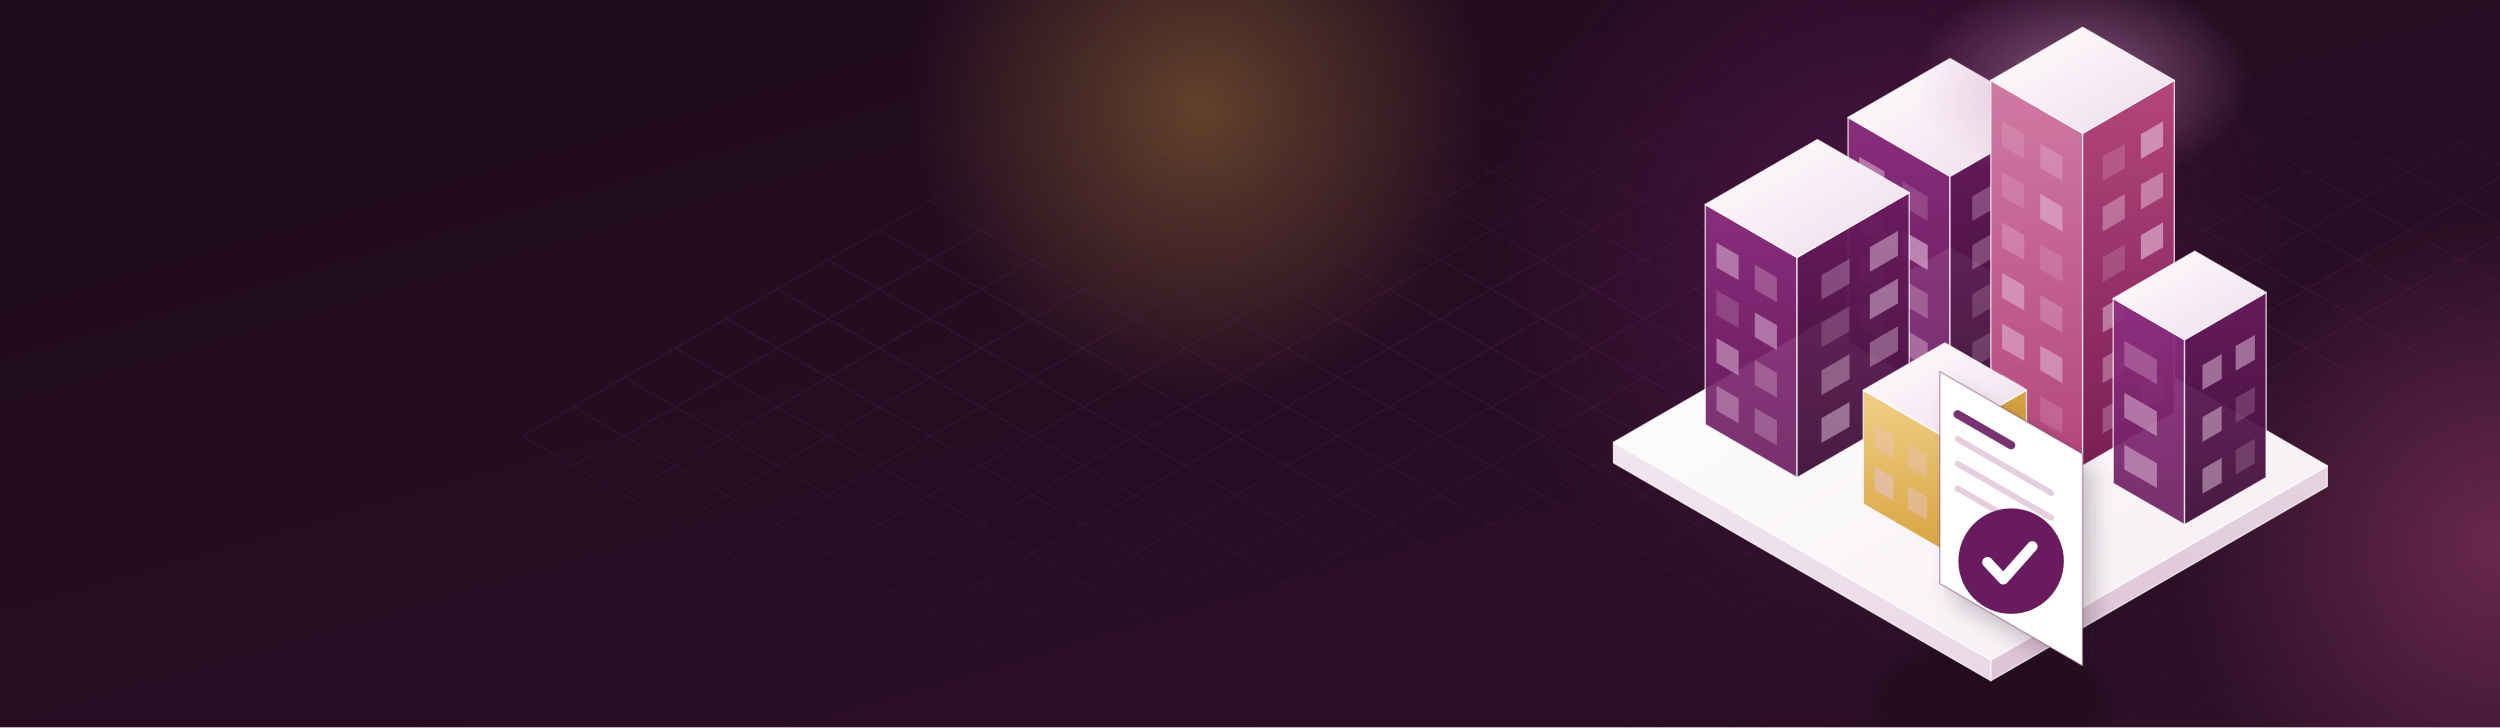
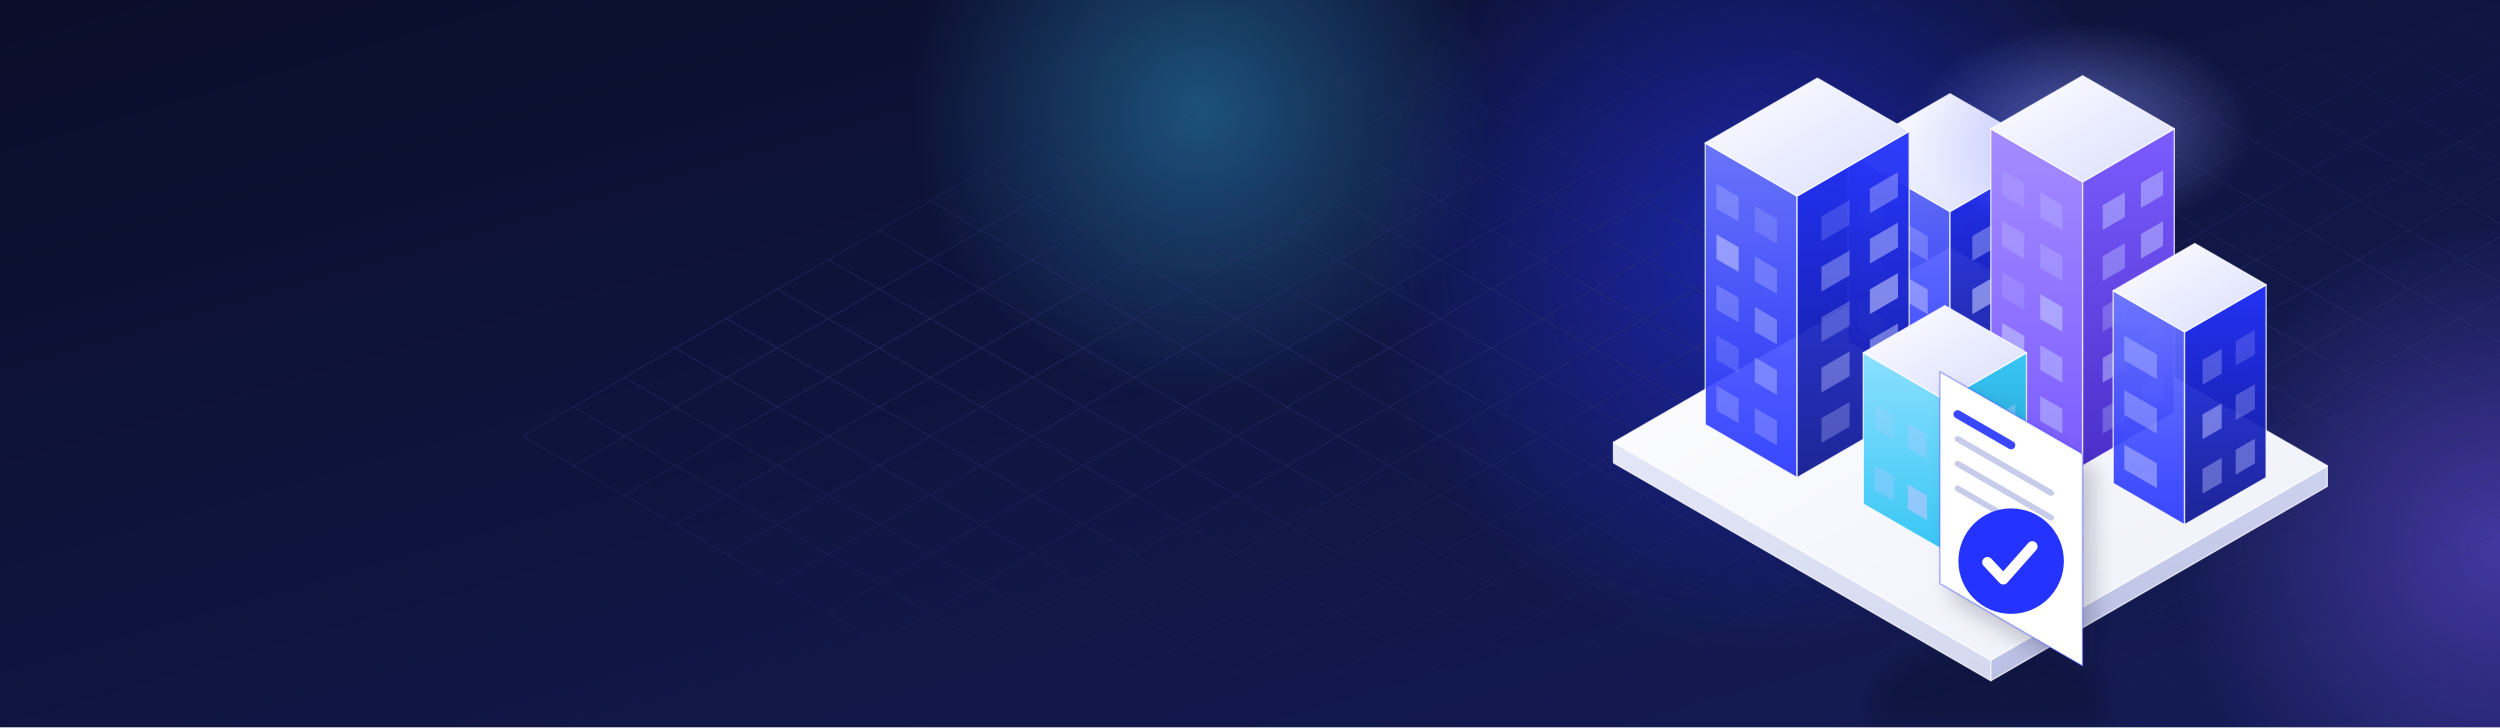
<svg xmlns="http://www.w3.org/2000/svg" viewBox="0 0 2200 640" preserveAspectRatio="xMidYMid slice">
  <defs>
    <linearGradient id="gBg" x1="0" y1="0" x2="1" y2="1">
-       <stop offset="0" stop-color="#1E0A1C" />
-       <stop offset="1" stop-color="#2E1029" />
+       <stop offset="0" stop-color="#0A0E2A" />
+       <stop offset="1" stop-color="#151C57" />
    </linearGradient>
    <radialGradient id="gB1">
-       <stop offset="0" stop-color="#6A1B5F" stop-opacity="0.55" />
-       <stop offset="1" stop-color="#6A1B5F" stop-opacity="0" />
+       <stop offset="0" stop-color="#2433FF" stop-opacity="0.55" />
+       <stop offset="1" stop-color="#2433FF" stop-opacity="0" />
    </radialGradient>
    <radialGradient id="gB2">
-       <stop offset="0" stop-color="#B4467C" stop-opacity="0.45" />
-       <stop offset="1" stop-color="#B4467C" stop-opacity="0" />
+       <stop offset="0" stop-color="#7B5CFF" stop-opacity="0.45" />
+       <stop offset="1" stop-color="#7B5CFF" stop-opacity="0" />
    </radialGradient>
    <radialGradient id="gB3">
-       <stop offset="0" stop-color="#D9A441" stop-opacity="0.35" />
-       <stop offset="1" stop-color="#D9A441" stop-opacity="0" />
+       <stop offset="0" stop-color="#38C6F4" stop-opacity="0.35" />
+       <stop offset="1" stop-color="#38C6F4" stop-opacity="0" />
    </radialGradient>
    <radialGradient id="gGlow">
-       <stop offset="0" stop-color="#C98AB9" stop-opacity=".55" />
-       <stop offset="1" stop-color="#C98AB9" stop-opacity="0" />
+       <stop offset="0" stop-color="#8D98FF" stop-opacity=".55" />
+       <stop offset="1" stop-color="#8D98FF" stop-opacity="0" />
    </radialGradient>
    <linearGradient id="gTop" x1="0" y1="0" x2="1" y2="1">
      <stop offset="0" stop-color="#FFFFFF" />
-       <stop offset="1" stop-color="#F0DCEA" />
+       <stop offset="1" stop-color="#D9DDFF" />
    </linearGradient>
    <linearGradient id="gLeft" x1="0" y1="0" x2="0" y2="1">
-       <stop offset="0" stop-color="#8E2F80" stop-opacity=".95" />
-       <stop offset="1" stop-color="#6A1B5F" stop-opacity=".9" />
+       <stop offset="0" stop-color="#6E79FF" stop-opacity=".95" />
+       <stop offset="1" stop-color="#2433FF" stop-opacity=".9" />
    </linearGradient>
    <linearGradient id="gRight" x1="0" y1="0" x2="0" y2="1">
-       <stop offset="0" stop-color="#6A1B5F" stop-opacity=".95" />
-       <stop offset="1" stop-color="#3E0F38" stop-opacity=".95" />
+       <stop offset="0" stop-color="#2433FF" stop-opacity=".95" />
+       <stop offset="1" stop-color="#121A8F" stop-opacity=".95" />
    </linearGradient>
    <linearGradient id="gLeftV" x1="0" y1="0" x2="0" y2="1">
-       <stop offset="0" stop-color="#D07AA4" />
-       <stop offset="1" stop-color="#B4467C" />
+       <stop offset="0" stop-color="#A58CFF" />
+       <stop offset="1" stop-color="#7B5CFF" />
    </linearGradient>
    <linearGradient id="gRightV" x1="0" y1="0" x2="0" y2="1">
-       <stop offset="0" stop-color="#B4467C" />
-       <stop offset="1" stop-color="#7A1F55" />
+       <stop offset="0" stop-color="#7B5CFF" />
+       <stop offset="1" stop-color="#4B2FC9" />
    </linearGradient>
    <linearGradient id="gLeftC" x1="0" y1="0" x2="0" y2="1">
-       <stop offset="0" stop-color="#F0CF86" />
-       <stop offset="1" stop-color="#D9A441" />
+       <stop offset="0" stop-color="#8BE0FF" />
+       <stop offset="1" stop-color="#38C6F4" />
    </linearGradient>
    <linearGradient id="gRightC" x1="0" y1="0" x2="0" y2="1">
-       <stop offset="0" stop-color="#D9A441" />
-       <stop offset="1" stop-color="#A87A26" />
+       <stop offset="0" stop-color="#38C6F4" />
+       <stop offset="1" stop-color="#1C8FC4" />
    </linearGradient>
    <linearGradient id="gLeftR" x1="0" y1="0" x2="0" y2="1">
-       <stop offset="0" stop-color="#F0CF86" />
-       <stop offset="1" stop-color="#D9A441" />
+       <stop offset="0" stop-color="#FF8A6A" />
+       <stop offset="1" stop-color="#E8401C" />
    </linearGradient>
    <linearGradient id="gRightR" x1="0" y1="0" x2="0" y2="1">
-       <stop offset="0" stop-color="#D9A441" />
-       <stop offset="1" stop-color="#A87A26" />
+       <stop offset="0" stop-color="#E8401C" />
+       <stop offset="1" stop-color="#A82A0E" />
    </linearGradient>
    <linearGradient id="gTopW" x1="0" y1="0" x2="1" y2="1">
      <stop offset="0" stop-color="#FFFFFF" />
-       <stop offset="1" stop-color="#F5EEF3" />
+       <stop offset="1" stop-color="#EEF0FA" />
    </linearGradient>
    <linearGradient id="gLeftW" x1="0" y1="0" x2="0" y2="1">
-       <stop offset="0" stop-color="#F1E6EE" />
-       <stop offset="1" stop-color="#EAD9E5" />
+       <stop offset="0" stop-color="#E4E7F6" />
+       <stop offset="1" stop-color="#D3D8F0" />
    </linearGradient>
    <linearGradient id="gRightW" x1="0" y1="0" x2="0" y2="1">
-       <stop offset="0" stop-color="#E6D3E0" />
-       <stop offset="1" stop-color="#DCC3D5" />
+       <stop offset="0" stop-color="#CDD2EE" />
+       <stop offset="1" stop-color="#B9BFE3" />
    </linearGradient>
    <linearGradient id="gFade" x1="0" y1="0" x2="0" y2="1">
      <stop offset="0" stop-color="#fff" stop-opacity="0" />
      <stop offset=".45" stop-color="#fff" stop-opacity="1" />
      <stop offset="1" stop-color="#fff" stop-opacity="0" />
    </linearGradient>
    <mask id="mGrid">
      <rect width="100%" height="100%" fill="url(#gFade)" />
    </mask>
    <filter id="fSoft" x="-50%" y="-50%" width="200%" height="200%">
      <feGaussianBlur stdDeviation="9" />
    </filter>
  </defs>
  <defs>
    <radialGradient id="gNode0" cx=".35" cy=".3">
      <stop offset="0" stop-color="#fff" />
-       <stop offset=".35" stop-color="#6A1B5F" />
-       <stop offset="1" stop-color="#3E0F38" />
+       <stop offset=".35" stop-color="#2433FF" />
+       <stop offset="1" stop-color="#121A8F" />
    </radialGradient>
    <radialGradient id="gNode1" cx=".35" cy=".3">
      <stop offset="0" stop-color="#fff" />
-       <stop offset=".35" stop-color="#B4467C" />
-       <stop offset="1" stop-color="#7A1F55" />
+       <stop offset=".35" stop-color="#7B5CFF" />
+       <stop offset="1" stop-color="#4B2FC9" />
    </radialGradient>
    <radialGradient id="gNode2" cx=".35" cy=".3">
      <stop offset="0" stop-color="#fff" />
-       <stop offset=".35" stop-color="#D9A441" />
-       <stop offset="1" stop-color="#A87A26" />
+       <stop offset=".35" stop-color="#38C6F4" />
+       <stop offset="1" stop-color="#1C8FC4" />
    </radialGradient>
  </defs>
  <rect width="100%" height="100%" fill="url(#gBg)" />
-   <circle cx="1659.6" cy="224" r="352" fill="url(#gB1)" />
+   <circle cx="1547.4" cy="224" r="352" fill="url(#gB1)" />
  <circle cx="2200" cy="480" r="288" fill="url(#gB2)" />
  <circle cx="1056" cy="96" r="256" fill="url(#gB3)" />
-   <g stroke="#4A1E45" stroke-width="1" opacity="0.5" mask="url(#mGrid)">
+   <g stroke="#2A3170" stroke-width="1" opacity="0.5" mask="url(#mGrid)">
    <line x1="1716" y1="-341.3" x2="459.7" y2="384" />
    <line x1="1716" y1="-341.3" x2="2972.3" y2="384" />
    <line x1="1760.9" y1="-315.4" x2="504.6" y2="409.9" />
    <line x1="1671.1" y1="-315.4" x2="2927.4" y2="409.9" />
    <line x1="1805.7" y1="-289.5" x2="549.4" y2="435.8" />
    <line x1="1626.3" y1="-289.5" x2="2882.6" y2="435.8" />
    <line x1="1850.6" y1="-263.6" x2="594.3" y2="461.7" />
    <line x1="1581.4" y1="-263.6" x2="2837.7" y2="461.7" />
    <line x1="1895.5" y1="-237.7" x2="639.2" y2="487.6" />
    <line x1="1536.5" y1="-237.7" x2="2792.8" y2="487.6" />
    <line x1="1940.3" y1="-211.8" x2="684" y2="513.5" />
    <line x1="1491.7" y1="-211.8" x2="2748" y2="513.5" />
    <line x1="1985.2" y1="-185.9" x2="728.9" y2="539.4" />
    <line x1="1446.8" y1="-185.9" x2="2703.1" y2="539.4" />
    <line x1="2030.1" y1="-160" x2="773.8" y2="565.3" />
    <line x1="1401.9" y1="-160" x2="2658.2" y2="565.3" />
    <line x1="2074.9" y1="-134.1" x2="818.6" y2="591.2" />
    <line x1="1357.1" y1="-134.1" x2="2613.4" y2="591.2" />
    <line x1="2119.8" y1="-108.2" x2="863.5" y2="617.1" />
    <line x1="1312.2" y1="-108.2" x2="2568.5" y2="617.1" />
    <line x1="2164.7" y1="-82.3" x2="908.4" y2="643" />
    <line x1="1267.3" y1="-82.3" x2="2523.6" y2="643" />
    <line x1="2209.6" y1="-56.4" x2="953.2" y2="669" />
    <line x1="1222.4" y1="-56.4" x2="2478.8" y2="669" />
    <line x1="2254.4" y1="-30.5" x2="998.1" y2="694.9" />
    <line x1="1177.6" y1="-30.5" x2="2433.9" y2="694.9" />
    <line x1="2299.3" y1="-4.6" x2="1043" y2="720.8" />
    <line x1="1132.7" y1="-4.6" x2="2389" y2="720.8" />
    <line x1="2344.2" y1="21.3" x2="1087.8" y2="746.7" />
    <line x1="1087.8" y1="21.3" x2="2344.2" y2="746.7" />
    <line x1="2389" y1="47.2" x2="1132.7" y2="772.6" />
    <line x1="1043" y1="47.2" x2="2299.3" y2="772.6" />
    <line x1="2433.9" y1="73.1" x2="1177.6" y2="798.5" />
    <line x1="998.1" y1="73.1" x2="2254.4" y2="798.5" />
    <line x1="2478.8" y1="99" x2="1222.4" y2="824.4" />
    <line x1="953.2" y1="99" x2="2209.6" y2="824.4" />
    <line x1="2523.6" y1="125" x2="1267.3" y2="850.3" />
    <line x1="908.4" y1="125" x2="2164.7" y2="850.3" />
    <line x1="2568.5" y1="150.9" x2="1312.2" y2="876.2" />
    <line x1="863.5" y1="150.9" x2="2119.8" y2="876.2" />
    <line x1="2613.4" y1="176.8" x2="1357.1" y2="902.1" />
    <line x1="818.6" y1="176.8" x2="2074.9" y2="902.1" />
    <line x1="2658.2" y1="202.7" x2="1401.9" y2="928" />
    <line x1="773.8" y1="202.7" x2="2030.1" y2="928" />
    <line x1="2703.1" y1="228.6" x2="1446.8" y2="953.9" />
    <line x1="728.9" y1="228.6" x2="1985.2" y2="953.9" />
    <line x1="2748" y1="254.5" x2="1491.7" y2="979.8" />
    <line x1="684" y1="254.5" x2="1940.3" y2="979.8" />
    <line x1="2792.8" y1="280.4" x2="1536.5" y2="1005.7" />
    <line x1="639.2" y1="280.4" x2="1895.5" y2="1005.7" />
    <line x1="2837.7" y1="306.3" x2="1581.4" y2="1031.6" />
    <line x1="594.3" y1="306.3" x2="1850.6" y2="1031.6" />
    <line x1="2882.6" y1="332.2" x2="1626.3" y2="1057.5" />
    <line x1="549.4" y1="332.2" x2="1805.7" y2="1057.5" />
    <line x1="2927.4" y1="358.1" x2="1671.1" y2="1083.4" />
    <line x1="504.6" y1="358.1" x2="1760.9" y2="1083.4" />
    <line x1="2972.3" y1="384" x2="1716" y2="1109.3" />
    <line x1="459.7" y1="384" x2="1716" y2="1109.3" />
  </g>
  <ellipse cx="1751.9" cy="622.3" rx="103.6" ry="57" fill="#000" opacity="0.2" filter="url(#fSoft)" />
  <g>
    <polygon points="1419.9,407.3 1751.9,599 1751.9,580.9 1419.9,389.2" fill="url(#gLeftW)" stroke="rgba(255,255,255,.75)" stroke-width="1.2" stroke-linejoin="round" />
    <polygon points="2048,428 1751.9,599 1751.9,580.9 2048,409.9" fill="url(#gRightW)" stroke="rgba(255,255,255,.75)" stroke-width="1.2" stroke-linejoin="round" />
    <polygon points="1716,218.2 2048,409.9 1751.9,580.9 1419.9,389.2" fill="url(#gTopW)" stroke="rgba(255,255,255,.75)" stroke-width="1.2" stroke-linejoin="round" />
  </g>
  <g>
-     <polygon points="1626.3,301.1 1716,352.9 1716,155.1 1626.3,103.3" fill="url(#gLeft)" stroke="rgba(255,255,255,.75)" stroke-width="1.2" stroke-linejoin="round" />
-     <polygon points="1805.7,301.1 1716,352.9 1716,155.1 1805.7,103.3" fill="url(#gRight)" stroke="rgba(255,255,255,.75)" stroke-width="1.2" stroke-linejoin="round" />
-     <polygon points="1716,51.5 1805.7,103.3 1716,155.1 1626.3,103.3" fill="url(#gTop)" stroke="rgba(255,255,255,.75)" stroke-width="1.2" stroke-linejoin="round" />
-     <polygon points="1636.1,288.7 1658.3,301.4 1658.3,279.7 1636.1,266.9" fill="#E6C3DD" opacity="0.4" />
-     <polygon points="1674.3,310.7 1696.4,323.5 1696.4,301.7 1674.3,288.9" fill="#E6C3DD" opacity="0.4" />
-     <polygon points="1795.9,288.7 1773.7,301.4 1773.7,279.7 1795.9,266.9" fill="#E6C3DD" opacity="0.2" />
-     <polygon points="1757.7,310.7 1735.6,323.5 1735.6,301.7 1757.7,288.9" fill="#E6C3DD" opacity="0.2" />
-     <polygon points="1636.1,245.7 1658.3,258.5 1658.3,236.7 1636.1,223.9" fill="#E6C3DD" opacity="0.4" />
-     <polygon points="1674.3,267.7 1696.4,280.5 1696.4,258.7 1674.3,246" fill="#E6C3DD" opacity="0.3" />
-     <polygon points="1795.9,245.7 1773.7,258.5 1773.7,236.7 1795.9,223.9" fill="#E6C3DD" opacity="0.5" />
-     <polygon points="1757.7,267.7 1735.6,280.5 1735.6,258.7 1757.7,246" fill="#E6C3DD" opacity="0.2" />
-     <polygon points="1636.1,202.7 1658.3,215.5 1658.3,193.7 1636.1,181" fill="#E6C3DD" opacity="0.4" />
-     <polygon points="1674.3,224.7 1696.4,237.5 1696.4,215.7 1674.3,203" fill="#E6C3DD" opacity="0.6" />
-     <polygon points="1795.9,202.7 1773.7,215.5 1773.7,193.7 1795.9,181" fill="#E6C3DD" opacity="0.5" />
-     <polygon points="1757.7,224.7 1735.6,237.5 1735.6,215.7 1757.7,203" fill="#E6C3DD" opacity="0.3" />
-     <polygon points="1636.1,159.7 1658.3,172.5 1658.3,150.8 1636.1,138" fill="#E6C3DD" opacity="0.5" />
-     <polygon points="1674.3,181.8 1696.4,194.5 1696.4,172.8 1674.3,160" fill="#E6C3DD" opacity="0.2" />
-     <polygon points="1795.9,159.7 1773.7,172.5 1773.7,150.8 1795.9,138" fill="#E6C3DD" opacity="0.5" />
-     <polygon points="1757.7,181.8 1735.6,194.5 1735.6,172.8 1757.7,160" fill="#E6C3DD" opacity="0.3" />
-   </g>
-   <g>
-     <ellipse cx="1832.7" cy="70.7" rx="149.2" ry="93.3" fill="url(#gGlow)" />
-     <polygon points="1751.9,363.3 1832.7,409.9 1832.7,117.3 1751.9,70.7" fill="url(#gLeftV)" stroke="rgba(255,255,255,.75)" stroke-width="1.2" stroke-linejoin="round" />
-     <polygon points="1913.4,363.3 1832.7,409.9 1832.7,117.3 1913.4,70.7" fill="url(#gRightV)" stroke="rgba(255,255,255,.75)" stroke-width="1.2" stroke-linejoin="round" />
-     <polygon points="1832.7,24 1913.4,70.7 1832.7,117.3 1751.9,70.7" fill="url(#gTop)" stroke="rgba(255,255,255,.75)" stroke-width="1.2" stroke-linejoin="round" />
-     <polygon points="1761.8,350.8 1781.3,362.1 1781.3,340.4 1761.8,329.1" fill="#E6C3DD" opacity="0.4" />
-     <polygon points="1795.4,370.3 1814.9,381.5 1814.9,359.8 1795.4,348.5" fill="#E6C3DD" opacity="0.2" />
-     <polygon points="1903.5,350.8 1884,362.1 1884,340.4 1903.5,329.1" fill="#E6C3DD" opacity="0.4" />
-     <polygon points="1869.9,370.3 1850.4,381.5 1850.4,359.8 1869.9,348.5" fill="#E6C3DD" opacity="0.3" />
-     <polygon points="1761.8,306.4 1781.3,317.7 1781.3,295.9 1761.8,284.6" fill="#E6C3DD" opacity="0.5" />
-     <polygon points="1795.4,325.8 1814.9,337.1 1814.9,315.3 1795.4,304.1" fill="#E6C3DD" opacity="0.5" />
-     <polygon points="1903.5,306.4 1884,317.7 1884,295.9 1903.5,284.6" fill="#E6C3DD" opacity="0.2" />
-     <polygon points="1869.9,325.8 1850.4,337.1 1850.4,315.3 1869.9,304.1" fill="#E6C3DD" opacity="0.4" />
-     <polygon points="1761.8,261.9 1781.3,273.2 1781.3,251.4 1761.8,240.2" fill="#E6C3DD" opacity="0.5" />
-     <polygon points="1795.4,281.4 1814.9,292.6 1814.9,270.9 1795.4,259.6" fill="#E6C3DD" opacity="0.3" />
-     <polygon points="1903.5,261.9 1884,273.2 1884,251.4 1903.5,240.2" fill="#E6C3DD" opacity="0.3" />
-     <polygon points="1869.9,281.4 1850.4,292.6 1850.4,270.9 1869.9,259.6" fill="#E6C3DD" opacity="0.5" />
-     <polygon points="1761.8,217.5 1781.3,228.8 1781.3,207 1761.8,195.7" fill="#E6C3DD" opacity="0.3" />
-     <polygon points="1795.4,236.9 1814.9,248.2 1814.9,226.4 1795.4,215.2" fill="#E6C3DD" opacity="0.2" />
-     <polygon points="1903.5,217.5 1884,228.8 1884,207 1903.5,195.7" fill="#E6C3DD" opacity="0.6" />
-     <polygon points="1869.9,236.9 1850.4,248.2 1850.4,226.4 1869.9,215.2" fill="#E6C3DD" opacity="0.2" />
-     <polygon points="1761.8,173 1781.3,184.3 1781.3,162.5 1761.8,151.3" fill="#E6C3DD" opacity="0.2" />
-     <polygon points="1795.4,192.5 1814.9,203.7 1814.9,182 1795.4,170.7" fill="#E6C3DD" opacity="0.5" />
-     <polygon points="1903.5,173 1884,184.3 1884,162.5 1903.5,151.3" fill="#E6C3DD" opacity="0.5" />
-     <polygon points="1869.9,192.5 1850.4,203.7 1850.4,182 1869.9,170.7" fill="#E6C3DD" opacity="0.4" />
-     <polygon points="1761.8,128.6 1781.3,139.9 1781.3,118.1 1761.8,106.8" fill="#E6C3DD" opacity="0.2" />
-     <polygon points="1795.4,148 1814.9,159.3 1814.9,137.5 1795.4,126.3" fill="#E6C3DD" opacity="0.3" />
-     <polygon points="1903.5,128.6 1884,139.9 1884,118.1 1903.5,106.8" fill="#E6C3DD" opacity="0.6" />
-     <polygon points="1869.9,148 1850.4,159.3 1850.4,137.5 1869.9,126.3" fill="#E6C3DD" opacity="0.2" />
-   </g>
-   <g>
-     <polygon points="1500.6,373.6 1581.4,420.3 1581.4,226.5 1500.6,179.9" fill="url(#gLeft)" stroke="rgba(255,255,255,.75)" stroke-width="1.2" stroke-linejoin="round" />
-     <polygon points="1680.1,363.3 1581.4,420.3 1581.4,226.5 1680.1,169.5" fill="url(#gRight)" stroke="rgba(255,255,255,.75)" stroke-width="1.2" stroke-linejoin="round" />
-     <polygon points="1599.3,122.9 1680.1,169.5 1581.4,226.5 1500.6,179.9" fill="url(#gTop)" stroke="rgba(255,255,255,.75)" stroke-width="1.2" stroke-linejoin="round" />
-     <polygon points="1510.5,361.2 1530,372.5 1530,350.7 1510.5,339.4" fill="#E6C3DD" opacity="0.4" />
-     <polygon points="1544.2,380.6 1563.7,391.9 1563.7,370.1 1544.2,358.9" fill="#E6C3DD" opacity="0.3" />
-     <polygon points="1670.2,350.8 1645.5,365.1 1645.5,343.4 1670.2,329.1" fill="#E6C3DD" opacity="0.5" />
-     <polygon points="1627.6,375.5 1602.9,389.7 1602.9,368 1627.6,353.7" fill="#E6C3DD" opacity="0.5" />
-     <polygon points="1510.5,319.2 1530,330.5 1530,308.8 1510.5,297.5" fill="#E6C3DD" opacity="0.5" />
-     <polygon points="1544.2,338.7 1563.7,349.9 1563.7,328.2 1544.2,316.9" fill="#E6C3DD" opacity="0.3" />
-     <polygon points="1670.2,308.9 1645.5,323.2 1645.5,301.4 1670.2,287.1" fill="#E6C3DD" opacity="0.4" />
-     <polygon points="1627.6,333.5 1602.9,347.8 1602.9,326 1627.6,311.7" fill="#E6C3DD" opacity="0.4" />
-     <polygon points="1510.5,277.3 1530,288.6 1530,266.8 1510.5,255.5" fill="#E6C3DD" opacity="0.2" />
-     <polygon points="1544.2,296.7 1563.7,308 1563.7,286.2 1544.2,275" fill="#E6C3DD" opacity="0.5" />
-     <polygon points="1670.2,266.9 1645.5,281.2 1645.5,259.4 1670.2,245.2" fill="#E6C3DD" opacity="0.5" />
-     <polygon points="1627.6,291.5 1602.9,305.8 1602.9,284 1627.6,269.8" fill="#E6C3DD" opacity="0.2" />
-     <polygon points="1510.5,235.3 1530,246.6 1530,224.8 1510.5,213.6" fill="#E6C3DD" opacity="0.5" />
-     <polygon points="1544.2,254.7 1563.7,266 1563.7,244.3 1544.2,233" fill="#E6C3DD" opacity="0.3" />
-     <polygon points="1670.2,225 1645.5,239.2 1645.5,217.5 1670.2,203.2" fill="#E6C3DD" opacity="0.5" />
-     <polygon points="1627.6,249.6 1602.9,263.8 1602.9,242.1 1627.6,227.8" fill="#E6C3DD" opacity="0.3" />
-   </g>
-   <g>
-     <polygon points="1859.6,425.4 1922.4,461.7 1922.4,298.9 1859.6,262.6" fill="url(#gLeft)" stroke="rgba(255,255,255,.75)" stroke-width="1.2" stroke-linejoin="round" />
-     <polygon points="1994.2,420.3 1922.4,461.7 1922.4,298.9 1994.2,257.4" fill="url(#gRight)" stroke="rgba(255,255,255,.75)" stroke-width="1.2" stroke-linejoin="round" />
-     <polygon points="1931.4,221.1 1994.2,257.4 1922.4,298.9 1859.6,262.6" fill="url(#gTop)" stroke="rgba(255,255,255,.75)" stroke-width="1.2" stroke-linejoin="round" />
-     <polygon points="1869.4,413 1898.1,429.5 1898.1,407.8 1869.4,391.3" fill="#E6C3DD" opacity="0.5" />
-     <polygon points="1984.3,407.8 1967.4,417.6 1967.4,395.8 1984.3,386.1" fill="#E6C3DD" opacity="0.2" />
-     <polygon points="1955.1,424.7 1938.2,434.4 1938.2,412.7 1955.1,402.9" fill="#E6C3DD" opacity="0.5" />
-     <polygon points="1869.4,367.4 1898.1,383.9 1898.1,362.1 1869.4,345.6" fill="#E6C3DD" opacity="0.5" />
-     <polygon points="1984.3,362.2 1967.4,371.9 1967.4,350.2 1984.3,340.4" fill="#E6C3DD" opacity="0.2" />
-     <polygon points="1955.1,379 1938.2,388.8 1938.2,367 1955.1,357.3" fill="#E6C3DD" opacity="0.5" />
-     <polygon points="1869.4,321.7 1898.1,338.2 1898.1,316.5 1869.4,299.9" fill="#E6C3DD" opacity="0.3" />
-     <polygon points="1984.3,316.5 1967.4,326.3 1967.4,304.5 1984.3,294.8" fill="#E6C3DD" opacity="0.5" />
-     <polygon points="1955.1,333.4 1938.2,343.1 1938.2,321.4 1955.1,311.6" fill="#E6C3DD" opacity="0.5" />
-   </g>
-   <g>
-     <polygon points="1639.7,443.6 1711.5,485 1711.5,384.7 1639.7,343.3" fill="url(#gLeftC)" stroke="rgba(255,255,255,.75)" stroke-width="1.2" stroke-linejoin="round" />
-     <polygon points="1783.3,443.6 1711.5,485 1711.5,384.7 1783.3,343.3" fill="url(#gRightC)" stroke="rgba(255,255,255,.75)" stroke-width="1.2" stroke-linejoin="round" />
-     <polygon points="1711.5,301.8 1783.3,343.3 1711.5,384.7 1639.7,343.3" fill="url(#gTop)" stroke="rgba(255,255,255,.75)" stroke-width="1.2" stroke-linejoin="round" />
-     <polygon points="1649.6,431.1 1666.5,440.9 1666.5,420.5 1649.6,410.7" fill="#E6C3DD" opacity="0.5" />
-     <polygon points="1678.8,448 1695.7,457.8 1695.7,437.3 1678.8,427.5" fill="#E6C3DD" opacity="0.4" />
-     <polygon points="1773.4,431.1 1756.5,440.9 1756.5,420.5 1773.4,410.7" fill="#E6C3DD" opacity="0.4" />
-     <polygon points="1744.3,448 1727.4,457.8 1727.4,437.3 1744.3,427.5" fill="#E6C3DD" opacity="0.2" />
-     <polygon points="1649.6,393.9 1666.5,403.7 1666.5,383.3 1649.6,373.5" fill="#E6C3DD" opacity="0.3" />
-     <polygon points="1678.8,410.8 1695.7,420.6 1695.7,400.1 1678.8,390.3" fill="#E6C3DD" opacity="0.3" />
-     <polygon points="1773.4,393.9 1756.5,403.7 1756.5,383.3 1773.4,373.5" fill="#E6C3DD" opacity="0.4" />
-     <polygon points="1744.3,410.8 1727.4,420.6 1727.4,400.1 1744.3,390.3" fill="#E6C3DD" opacity="0.2" />
-   </g>
-   <g>
-     <polygon points="1707,513.5 1832.7,586.1 1832.7,399.5 1707,327" fill="#1E0A1C" opacity=".22" transform="translate(10,14)" filter="url(#fSoft)" />
-     <polygon points="1707,513.5 1832.7,586.1 1832.7,399.5 1707,327" fill="#FFFFFF" stroke="rgba(106,27,95,.35)" stroke-width="1.4" stroke-linejoin="round" />
-     <line x1="1722.7" y1="364.6" x2="1769.8" y2="391.8" stroke="#6A1B5F" stroke-width="7.3" stroke-linecap="round" opacity=".9" />
-     <line x1="1722.7" y1="386.3" x2="1805" y2="433.8" stroke="#DEC2D6" stroke-width="5.2" stroke-linecap="round" opacity=".8" />
-     <line x1="1722.7" y1="408.1" x2="1805" y2="455.6" stroke="#DEC2D6" stroke-width="5.2" stroke-linecap="round" opacity=".8" />
-     <line x1="1722.7" y1="429.9" x2="1769.8" y2="457.1" stroke="#DEC2D6" stroke-width="5.2" stroke-linecap="round" opacity=".8" />
-     <circle cx="1769.8" cy="493.8" r="46.4" fill="#6A1B5F" />
+     <polygon points="1626.3,301.1 1716,352.9 1716,186.1 1626.3,134.3" fill="url(#gLeft)" stroke="rgba(255,255,255,.75)" stroke-width="1.2" stroke-linejoin="round" />
+     <polygon points="1805.7,301.1 1716,352.9 1716,186.1 1805.7,134.3" fill="url(#gRight)" stroke="rgba(255,255,255,.75)" stroke-width="1.2" stroke-linejoin="round" />
+     <polygon points="1716,82.5 1805.7,134.3 1716,186.1 1626.3,134.3" fill="url(#gTop)" stroke="rgba(255,255,255,.75)" stroke-width="1.2" stroke-linejoin="round" />
+     <polygon points="1636.1,288.7 1658.3,301.4 1658.3,279.7 1636.1,266.9" fill="#BFC6FF" opacity="0.6" />
+     <polygon points="1674.3,310.7 1696.4,323.5 1696.4,301.7 1674.3,288.9" fill="#BFC6FF" opacity="0.3" />
+     <polygon points="1795.9,288.7 1773.7,301.4 1773.7,279.7 1795.9,266.9" fill="#BFC6FF" opacity="0.5" />
+     <polygon points="1757.7,310.7 1735.6,323.5 1735.6,301.7 1757.7,288.9" fill="#BFC6FF" opacity="0.5" />
+     <polygon points="1636.1,241.7 1658.3,254.5 1658.3,232.7 1636.1,220" fill="#BFC6FF" opacity="0.2" />
+     <polygon points="1674.3,263.7 1696.4,276.5 1696.4,254.7 1674.3,242" fill="#BFC6FF" opacity="0.5" />
+     <polygon points="1795.9,241.7 1773.7,254.5 1773.7,232.7 1795.9,220" fill="#BFC6FF" opacity="0.4" />
+     <polygon points="1757.7,263.7 1735.6,276.5 1735.6,254.7 1757.7,242" fill="#BFC6FF" opacity="0.6" />
+     <polygon points="1636.1,194.8 1658.3,207.5 1658.3,185.8 1636.1,173" fill="#BFC6FF" opacity="0.5" />
+     <polygon points="1674.3,216.8 1696.4,229.5 1696.4,207.8 1674.3,195" fill="#BFC6FF" opacity="0.3" />
+     <polygon points="1795.9,194.8 1773.7,207.5 1773.7,185.8 1795.9,173" fill="#BFC6FF" opacity="0.2" />
+     <polygon points="1757.7,216.8 1735.6,229.5 1735.6,207.8 1757.7,195" fill="#BFC6FF" opacity="0.4" />
+   </g>
+   <g>
+     <ellipse cx="1832.7" cy="113.3" rx="149.2" ry="93.3" fill="url(#gGlow)" />
+     <polygon points="1751.9,363.3 1832.7,409.9 1832.7,160 1751.9,113.3" fill="url(#gLeftV)" stroke="rgba(255,255,255,.75)" stroke-width="1.2" stroke-linejoin="round" />
+     <polygon points="1913.4,363.3 1832.7,409.9 1832.7,160 1913.4,113.3" fill="url(#gRightV)" stroke="rgba(255,255,255,.75)" stroke-width="1.2" stroke-linejoin="round" />
+     <polygon points="1832.7,66.7 1913.4,113.3 1832.7,160 1751.9,113.3" fill="url(#gTop)" stroke="rgba(255,255,255,.75)" stroke-width="1.2" stroke-linejoin="round" />
+     <polygon points="1761.8,350.8 1781.3,362.1 1781.3,340.4 1761.8,329.1" fill="#BFC6FF" opacity="0.3" />
+     <polygon points="1795.4,370.3 1814.9,381.5 1814.9,359.8 1795.4,348.5" fill="#BFC6FF" opacity="0.5" />
+     <polygon points="1903.5,350.8 1884,362.1 1884,340.4 1903.5,329.1" fill="#BFC6FF" opacity="0.4" />
+     <polygon points="1869.9,370.3 1850.4,381.5 1850.4,359.8 1869.9,348.5" fill="#BFC6FF" opacity="0.3" />
+     <polygon points="1761.8,306 1781.3,317.3 1781.3,295.5 1761.8,284.3" fill="#BFC6FF" opacity="0.6" />
+     <polygon points="1795.4,325.5 1814.9,336.7 1814.9,315 1795.4,303.7" fill="#BFC6FF" opacity="0.5" />
+     <polygon points="1903.5,306 1884,317.3 1884,295.5 1903.5,284.3" fill="#BFC6FF" opacity="0.3" />
+     <polygon points="1869.9,325.5 1850.4,336.7 1850.4,315 1869.9,303.7" fill="#BFC6FF" opacity="0.5" />
+     <polygon points="1761.8,261.2 1781.3,272.5 1781.3,250.7 1761.8,239.5" fill="#BFC6FF" opacity="0.2" />
+     <polygon points="1795.4,280.7 1814.9,291.9 1814.9,270.2 1795.4,258.9" fill="#BFC6FF" opacity="0.6" />
+     <polygon points="1903.5,261.2 1884,272.5 1884,250.7 1903.5,239.5" fill="#BFC6FF" opacity="0.3" />
+     <polygon points="1869.9,280.7 1850.4,291.9 1850.4,270.2 1869.9,258.9" fill="#BFC6FF" opacity="0.3" />
+     <polygon points="1761.8,216.4 1781.3,227.7 1781.3,205.9 1761.8,194.7" fill="#BFC6FF" opacity="0.3" />
+     <polygon points="1795.4,235.9 1814.9,247.1 1814.9,225.4 1795.4,214.1" fill="#BFC6FF" opacity="0.3" />
+     <polygon points="1903.5,216.4 1884,227.7 1884,205.9 1903.5,194.7" fill="#BFC6FF" opacity="0.5" />
+     <polygon points="1869.9,235.9 1850.4,247.1 1850.4,225.4 1869.9,214.1" fill="#BFC6FF" opacity="0.4" />
+     <polygon points="1761.8,171.6 1781.3,182.9 1781.3,161.1 1761.8,149.9" fill="#BFC6FF" opacity="0.2" />
+     <polygon points="1795.4,191 1814.9,202.3 1814.9,180.6 1795.4,169.3" fill="#BFC6FF" opacity="0.3" />
+     <polygon points="1903.5,171.6 1884,182.9 1884,161.1 1903.5,149.9" fill="#BFC6FF" opacity="0.5" />
+     <polygon points="1869.9,191 1850.4,202.3 1850.4,180.6 1869.9,169.3" fill="#BFC6FF" opacity="0.5" />
+   </g>
+   <g>
+     <polygon points="1500.6,373.6 1581.4,420.3 1581.4,172.5 1500.6,125.8" fill="url(#gLeft)" stroke="rgba(255,255,255,.75)" stroke-width="1.2" stroke-linejoin="round" />
+     <polygon points="1680.1,363.3 1581.4,420.3 1581.4,172.5 1680.1,115.5" fill="url(#gRight)" stroke="rgba(255,255,255,.75)" stroke-width="1.2" stroke-linejoin="round" />
+     <polygon points="1599.3,68.8 1680.1,115.5 1581.4,172.5 1500.6,125.8" fill="url(#gTop)" stroke="rgba(255,255,255,.75)" stroke-width="1.2" stroke-linejoin="round" />
+     <polygon points="1510.5,361.2 1530,372.5 1530,350.7 1510.5,339.4" fill="#BFC6FF" opacity="0.3" />
+     <polygon points="1544.2,380.6 1563.7,391.9 1563.7,370.1 1544.2,358.9" fill="#BFC6FF" opacity="0.3" />
+     <polygon points="1670.2,350.8 1645.5,365.1 1645.5,343.4 1670.2,329.1" fill="#BFC6FF" opacity="0.3" />
+     <polygon points="1627.6,375.5 1602.9,389.7 1602.9,368 1627.6,353.7" fill="#BFC6FF" opacity="0.3" />
+     <polygon points="1510.5,316.8 1530,328.1 1530,306.3 1510.5,295.1" fill="#BFC6FF" opacity="0.2" />
+     <polygon points="1544.2,336.3 1563.7,347.5 1563.7,325.8 1544.2,314.5" fill="#BFC6FF" opacity="0.4" />
+     <polygon points="1670.2,306.5 1645.5,320.7 1645.5,299 1670.2,284.7" fill="#BFC6FF" opacity="0.5" />
+     <polygon points="1627.6,331.1 1602.9,345.3 1602.9,323.6 1627.6,309.3" fill="#BFC6FF" opacity="0.4" />
+     <polygon points="1510.5,272.4 1530,283.7 1530,261.9 1510.5,250.7" fill="#BFC6FF" opacity="0.3" />
+     <polygon points="1544.2,291.9 1563.7,303.1 1563.7,281.4 1544.2,270.1" fill="#BFC6FF" opacity="0.4" />
+     <polygon points="1670.2,262.1 1645.5,276.4 1645.5,254.6 1670.2,240.3" fill="#BFC6FF" opacity="0.6" />
+     <polygon points="1627.6,286.7 1602.9,301 1602.9,279.2 1627.6,264.9" fill="#BFC6FF" opacity="0.3" />
+     <polygon points="1510.5,228.1 1530,239.3 1530,217.6 1510.5,206.3" fill="#BFC6FF" opacity="0.6" />
+     <polygon points="1544.2,247.5 1563.7,258.8 1563.7,237 1544.2,225.7" fill="#BFC6FF" opacity="0.3" />
+     <polygon points="1670.2,217.7 1645.5,232 1645.5,210.2 1670.2,195.9" fill="#BFC6FF" opacity="0.5" />
+     <polygon points="1627.6,242.3 1602.9,256.6 1602.9,234.8 1627.6,220.5" fill="#BFC6FF" opacity="0.4" />
+     <polygon points="1510.5,183.7 1530,194.9 1530,173.2 1510.5,161.9" fill="#BFC6FF" opacity="0.3" />
+     <polygon points="1544.2,203.1 1563.7,214.4 1563.7,192.6 1544.2,181.3" fill="#BFC6FF" opacity="0.2" />
+     <polygon points="1670.2,173.3 1645.5,187.6 1645.5,165.8 1670.2,151.6" fill="#BFC6FF" opacity="0.4" />
+     <polygon points="1627.6,197.9 1602.9,212.2 1602.9,190.4 1627.6,176.2" fill="#BFC6FF" opacity="0.2" />
+   </g>
+   <g>
+     <polygon points="1859.6,425.4 1922.4,461.7 1922.4,292 1859.6,255.8" fill="url(#gLeft)" stroke="rgba(255,255,255,.75)" stroke-width="1.2" stroke-linejoin="round" />
+     <polygon points="1994.2,420.3 1922.4,461.7 1922.4,292 1994.2,250.6" fill="url(#gRight)" stroke="rgba(255,255,255,.75)" stroke-width="1.2" stroke-linejoin="round" />
+     <polygon points="1931.4,214.3 1994.2,250.6 1922.4,292 1859.6,255.8" fill="url(#gTop)" stroke="rgba(255,255,255,.75)" stroke-width="1.2" stroke-linejoin="round" />
+     <polygon points="1869.4,413 1898.1,429.5 1898.1,407.8 1869.4,391.3" fill="#BFC6FF" opacity="0.5" />
+     <polygon points="1984.3,407.8 1967.4,417.6 1967.4,395.8 1984.3,386.1" fill="#BFC6FF" opacity="0.4" />
+     <polygon points="1955.1,424.7 1938.2,434.4 1938.2,412.7 1955.1,402.9" fill="#BFC6FF" opacity="0.4" />
+     <polygon points="1869.4,365.1 1898.1,381.6 1898.1,359.8 1869.4,343.3" fill="#BFC6FF" opacity="0.4" />
+     <polygon points="1984.3,359.9 1967.4,369.7 1967.4,347.9 1984.3,338.1" fill="#BFC6FF" opacity="0.3" />
+     <polygon points="1955.1,376.7 1938.2,386.5 1938.2,364.7 1955.1,355" fill="#BFC6FF" opacity="0.5" />
+     <polygon points="1869.4,317.2 1898.1,333.7 1898.1,311.9 1869.4,295.4" fill="#BFC6FF" opacity="0.4" />
+     <polygon points="1984.3,312 1967.4,321.7 1967.4,300 1984.3,290.2" fill="#BFC6FF" opacity="0.2" />
+     <polygon points="1955.1,328.8 1938.2,338.6 1938.2,316.8 1955.1,307" fill="#BFC6FF" opacity="0.3" />
+   </g>
+   <g>
+     <polygon points="1639.7,443.6 1711.5,485 1711.5,351.9 1639.7,310.4" fill="url(#gLeftC)" stroke="rgba(255,255,255,.75)" stroke-width="1.2" stroke-linejoin="round" />
+     <polygon points="1783.3,443.6 1711.5,485 1711.5,351.9 1783.3,310.4" fill="url(#gRightC)" stroke="rgba(255,255,255,.75)" stroke-width="1.2" stroke-linejoin="round" />
+     <polygon points="1711.5,269 1783.3,310.4 1711.5,351.9 1639.7,310.4" fill="url(#gTop)" stroke="rgba(255,255,255,.75)" stroke-width="1.2" stroke-linejoin="round" />
+     <polygon points="1649.6,431.1 1666.5,440.9 1666.5,419.2 1649.6,409.4" fill="#BFC6FF" opacity="0.3" />
+     <polygon points="1678.8,448 1695.7,457.8 1695.7,436 1678.8,426.2" fill="#BFC6FF" opacity="0.6" />
+     <polygon points="1773.4,431.1 1756.5,440.9 1756.5,419.2 1773.4,409.4" fill="#BFC6FF" opacity="0.5" />
+     <polygon points="1744.3,448 1727.4,457.8 1727.4,436 1744.3,426.2" fill="#BFC6FF" opacity="0.2" />
+     <polygon points="1649.6,377.5 1666.5,387.3 1666.5,365.5 1649.6,355.7" fill="#BFC6FF" opacity="0.2" />
+     <polygon points="1678.8,394.3 1695.7,404.1 1695.7,382.4 1678.8,372.6" fill="#BFC6FF" opacity="0.3" />
+     <polygon points="1773.4,377.5 1756.5,387.3 1756.5,365.5 1773.4,355.7" fill="#BFC6FF" opacity="0.4" />
+     <polygon points="1744.3,394.3 1727.4,404.1 1727.4,382.4 1744.3,372.6" fill="#BFC6FF" opacity="0.2" />
+   </g>
+   <g>
+     <polygon points="1707,513.5 1832.7,586.1 1832.7,399.5 1707,327" fill="#0A0E2A" opacity=".22" transform="translate(10,14)" filter="url(#fSoft)" />
+     <polygon points="1707,513.5 1832.7,586.1 1832.7,399.5 1707,327" fill="#FFFFFF" stroke="rgba(36,51,255,.35)" stroke-width="1.4" stroke-linejoin="round" />
+     <line x1="1722.7" y1="364.6" x2="1769.8" y2="391.8" stroke="#2433FF" stroke-width="7.3" stroke-linecap="round" opacity=".9" />
+     <line x1="1722.7" y1="386.3" x2="1805" y2="433.8" stroke="#B9BFE6" stroke-width="5.2" stroke-linecap="round" opacity=".8" />
+     <line x1="1722.7" y1="408.1" x2="1805" y2="455.6" stroke="#B9BFE6" stroke-width="5.2" stroke-linecap="round" opacity=".8" />
+     <line x1="1722.7" y1="429.9" x2="1769.8" y2="457.1" stroke="#B9BFE6" stroke-width="5.2" stroke-linecap="round" opacity=".8" />
+     <circle cx="1769.8" cy="493.8" r="46.4" fill="#2433FF" />
    <path d="M1749 494.8 l13.9 14.9 l25.5 -28.8" fill="none" stroke="#fff" stroke-width="9.3" stroke-linecap="round" stroke-linejoin="round" />
  </g>
</svg>
